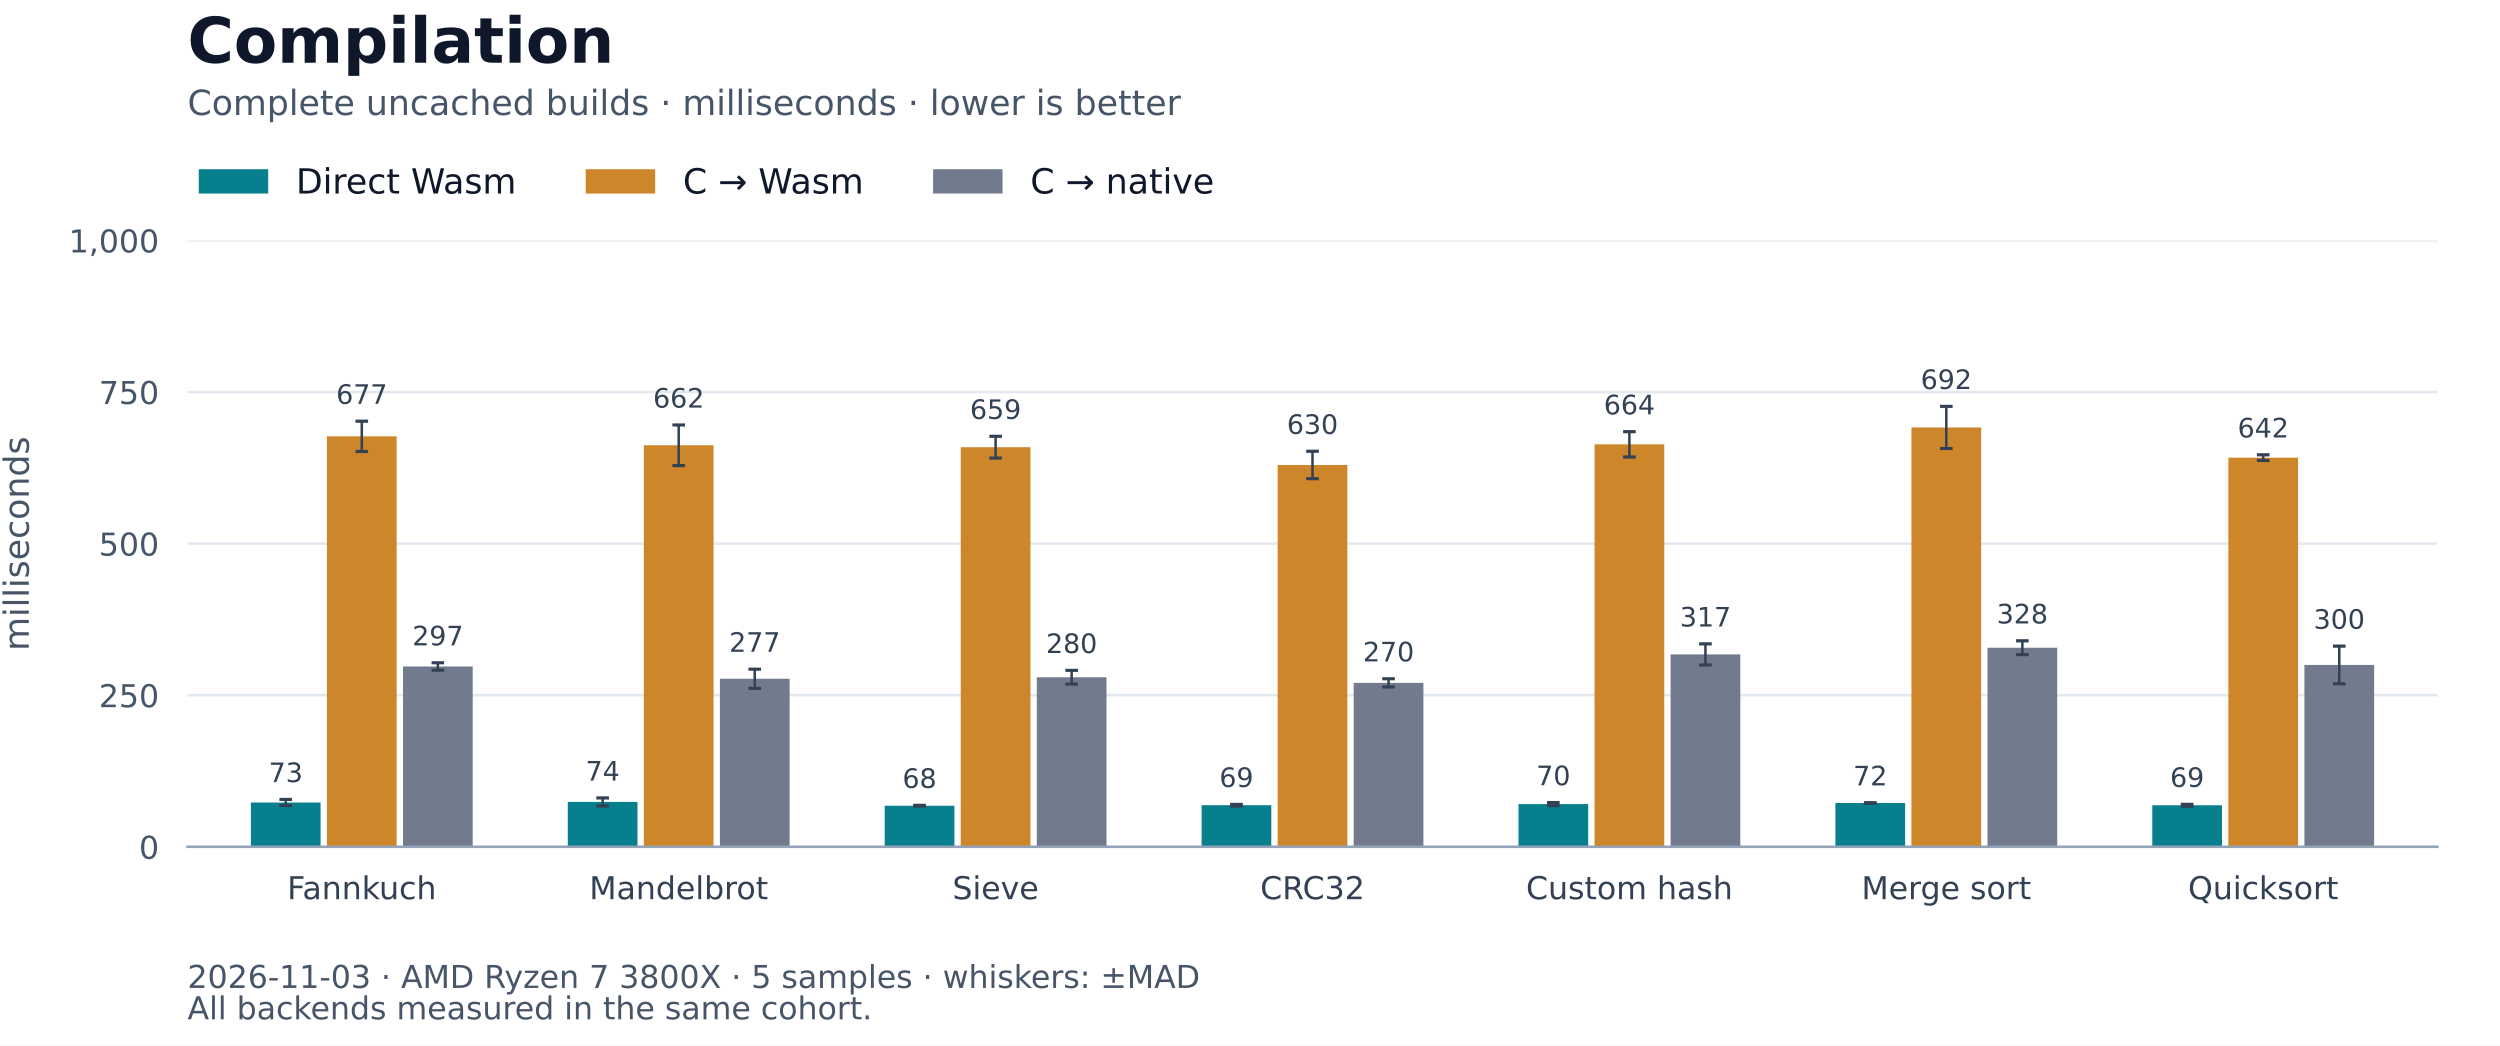
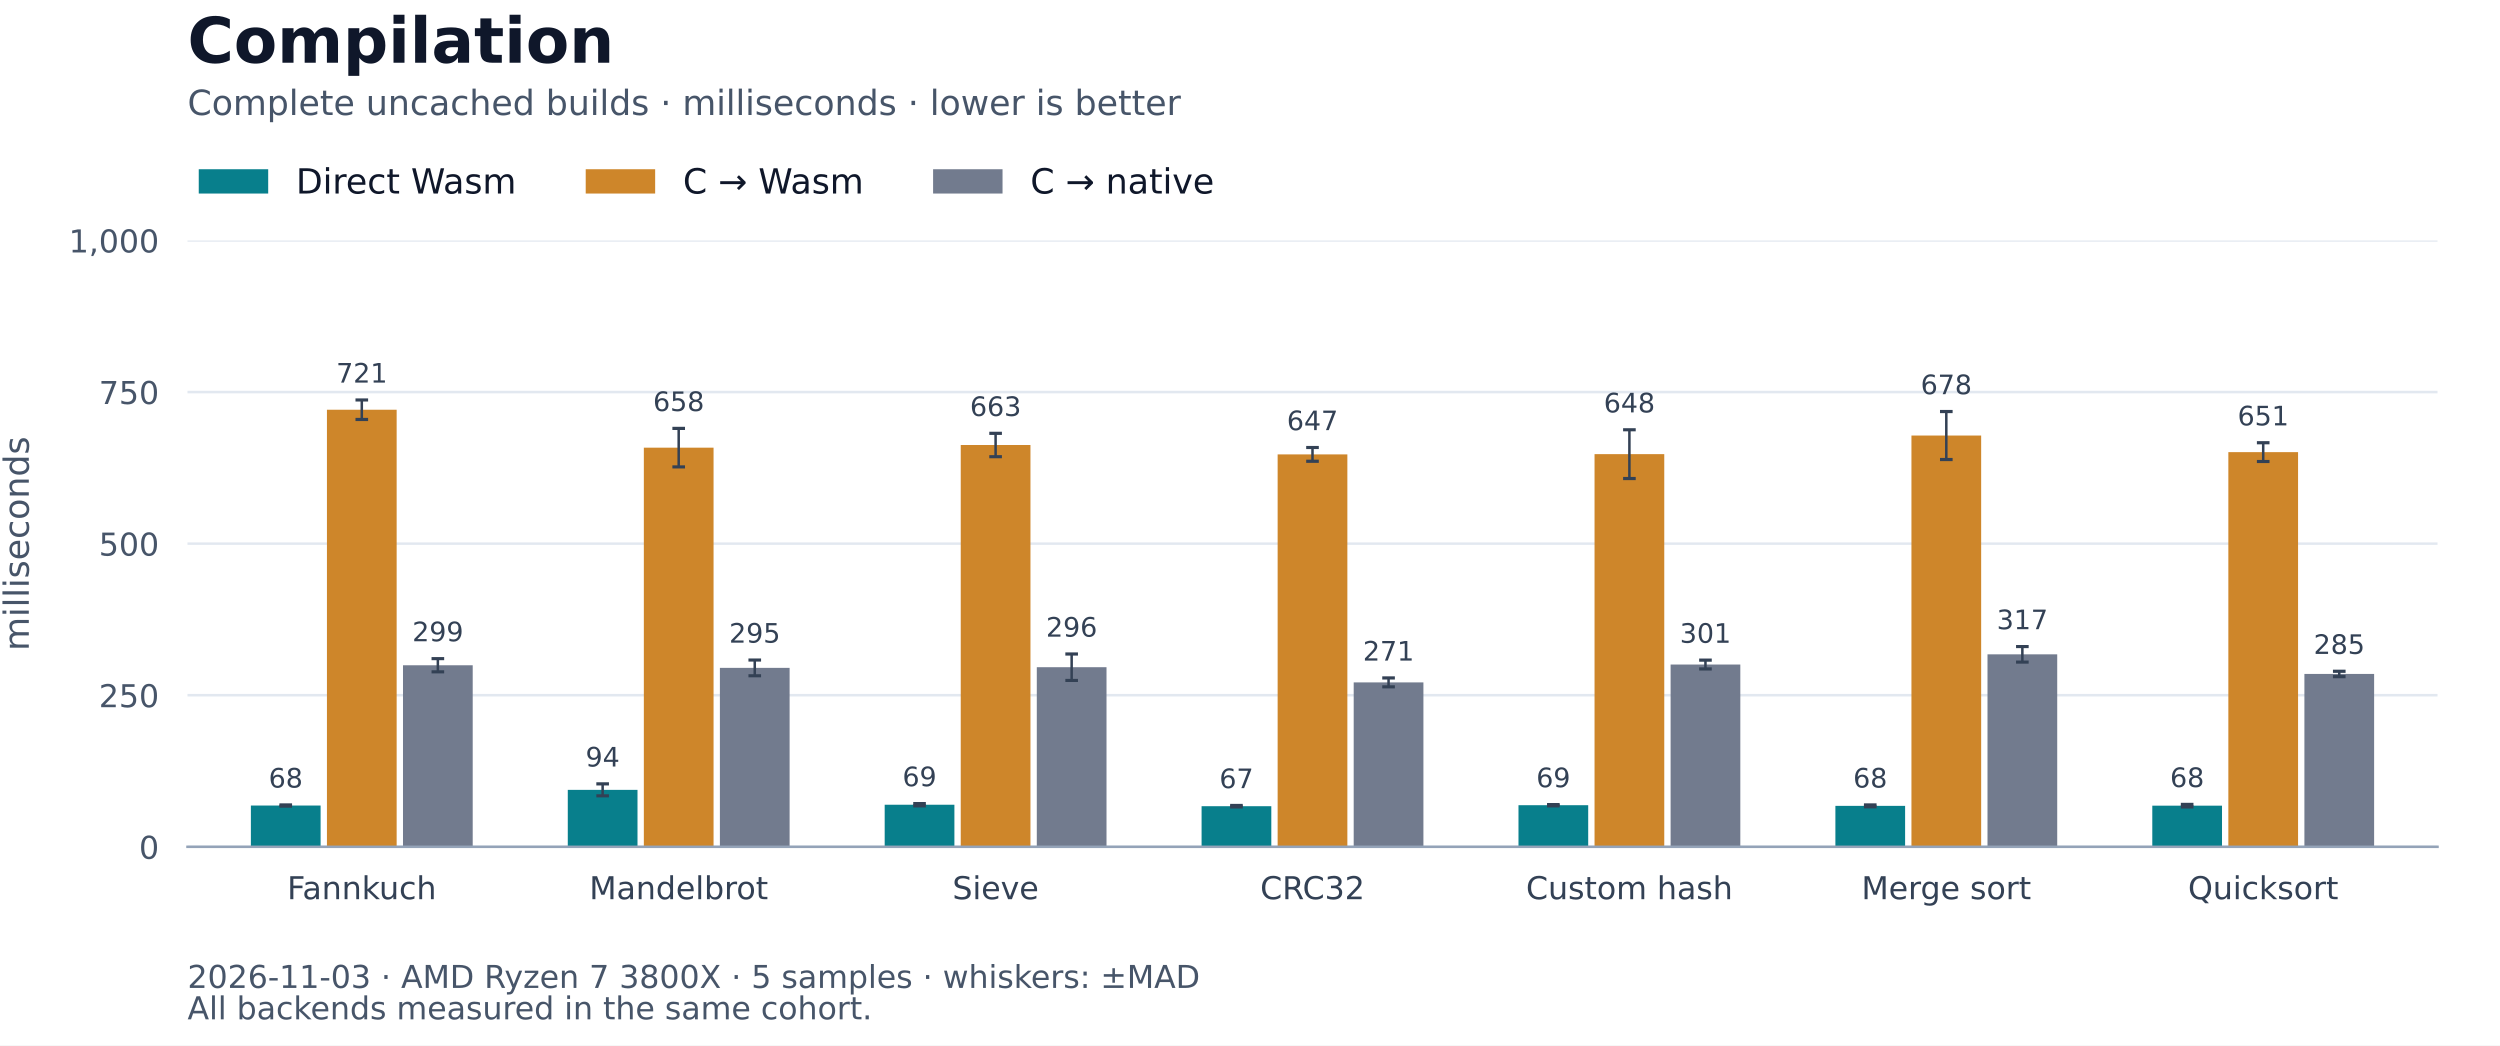
<svg xmlns="http://www.w3.org/2000/svg" xmlns:xlink="http://www.w3.org/1999/xlink" width="792pt" height="331.2pt" viewBox="0 0 792 331.2" version="1.1">
  <defs>
    <style type="text/css">*{stroke-linejoin: round; stroke-linecap: butt}</style>
  </defs>
  <g id="figure_1">
    <g id="patch_1">
      <path d="M 0 331.2 L 792 331.2 L 792 0 L 0 0 z " style="fill: #ffffff" />
    </g>
    <g id="axes_1">
      <g id="patch_2">
        <path d="M 59.4 268.272 L 772.2 268.272 L 772.2 76.176 L 59.4 76.176 z " style="fill: #ffffff" />
      </g>
      <g id="matplotlib.axis_1">
        <g id="xtick_1">
          <g id="line2d_1" />
          <g id="text_1">
            <text style="font-size: 10px; font-family: 'DejaVu Sans'; text-anchor: middle; fill: #334155" x="114.617" y="284.87" transform="rotate(-0 114.6169 284.8704)">Fannkuch</text>
          </g>
        </g>
        <g id="xtick_2">
          <g id="line2d_2" />
          <g id="text_2">
            <text style="font-size: 10px; font-family: 'DejaVu Sans'; text-anchor: middle; fill: #334155" x="215.011" y="284.87" transform="rotate(-0 215.0113 284.8704)">Mandelbrot</text>
          </g>
        </g>
        <g id="xtick_3">
          <g id="line2d_3" />
          <g id="text_3">
            <text style="font-size: 10px; font-family: 'DejaVu Sans'; text-anchor: middle; fill: #334155" x="315.406" y="284.87" transform="rotate(-0 315.4056 284.8704)">Sieve</text>
          </g>
        </g>
        <g id="xtick_4">
          <g id="line2d_4" />
          <g id="text_4">
            <text style="font-size: 10px; font-family: 'DejaVu Sans'; text-anchor: middle; fill: #334155" x="415.8" y="284.87" transform="rotate(-0 415.8 284.8697)">CRC32</text>
          </g>
        </g>
        <g id="xtick_5">
          <g id="line2d_5" />
          <g id="text_5">
            <text style="font-size: 10px; font-family: 'DejaVu Sans'; text-anchor: middle; fill: #334155" x="516.194" y="284.87" transform="rotate(-0 516.1944 284.8704)">Custom hash</text>
          </g>
        </g>
        <g id="xtick_6">
          <g id="line2d_6" />
          <g id="text_6">
            <text style="font-size: 10px; font-family: 'DejaVu Sans'; text-anchor: middle; fill: #334155" x="616.589" y="284.87" transform="rotate(-0 616.5887 284.8697)">Merge sort</text>
          </g>
        </g>
        <g id="xtick_7">
          <g id="line2d_7" />
          <g id="text_7">
            <text style="font-size: 10px; font-family: 'DejaVu Sans'; text-anchor: middle; fill: #334155" x="716.983" y="284.87" transform="rotate(-0 716.9831 284.8704)">Quicksort</text>
          </g>
        </g>
      </g>
      <g id="matplotlib.axis_2">
        <g id="ytick_1">
          <g id="line2d_8">
            <path d="M 59.4 268.272 L 772.2 268.272 " clip-path="url(#pcea0d187e5)" style="fill: none; stroke: #e2e8f0; stroke-width: 0.8; stroke-linecap: square" />
          </g>
          <g id="line2d_9" />
          <g id="text_8">
            <text style="font-size: 10px; font-family: 'DejaVu Sans'; text-anchor: end; fill: #475569" x="50.4" y="272.071" transform="rotate(-0 50.4 272.0708)">0</text>
          </g>
        </g>
        <g id="ytick_2">
          <g id="line2d_10">
            <path d="M 59.4 220.248 L 772.2 220.248 " clip-path="url(#pcea0d187e5)" style="fill: none; stroke: #e2e8f0; stroke-width: 0.8; stroke-linecap: square" />
          </g>
          <g id="line2d_11" />
          <g id="text_9">
            <text style="font-size: 10px; font-family: 'DejaVu Sans'; text-anchor: end; fill: #475569" x="50.4" y="224.047" transform="rotate(-0 50.4 224.0468)">250</text>
          </g>
        </g>
        <g id="ytick_3">
          <g id="line2d_12">
            <path d="M 59.4 172.224 L 772.2 172.224 " clip-path="url(#pcea0d187e5)" style="fill: none; stroke: #e2e8f0; stroke-width: 0.8; stroke-linecap: square" />
          </g>
          <g id="line2d_13" />
          <g id="text_10">
            <text style="font-size: 10px; font-family: 'DejaVu Sans'; text-anchor: end; fill: #475569" x="50.4" y="176.023" transform="rotate(-0 50.4 176.0228)">500</text>
          </g>
        </g>
        <g id="ytick_4">
          <g id="line2d_14">
            <path d="M 59.4 124.2 L 772.2 124.2 " clip-path="url(#pcea0d187e5)" style="fill: none; stroke: #e2e8f0; stroke-width: 0.8; stroke-linecap: square" />
          </g>
          <g id="line2d_15" />
          <g id="text_11">
            <text style="font-size: 10px; font-family: 'DejaVu Sans'; text-anchor: end; fill: #475569" x="50.4" y="127.999" transform="rotate(-0 50.4 127.9988)">750</text>
          </g>
        </g>
        <g id="ytick_5">
          <g id="line2d_16">
            <path d="M 59.4 76.176 L 772.2 76.176 " clip-path="url(#pcea0d187e5)" style="fill: none; stroke: #e2e8f0; stroke-width: 0.8; stroke-linecap: square" />
          </g>
          <g id="line2d_17" />
          <g id="text_12">
            <text style="font-size: 10px; font-family: 'DejaVu Sans'; text-anchor: end; fill: #475569" x="50.4" y="79.975" transform="rotate(-0 50.4 79.97483)">1,000</text>
          </g>
        </g>
        <g id="text_13">
          <text style="font-size: 11px; font-family: 'DejaVu Sans'; text-anchor: middle; fill: #475569" x="9.129" y="172.224" transform="rotate(-90 9.129297 172.224)">milliseconds</text>
        </g>
      </g>
      <g id="patch_3">
-         <path d="M 79.479 268.272 L 101.566 268.272 L 101.566 254.237 L 79.479 254.237 z " clip-path="url(#pcea0d187e5)" style="fill: #087f8c" />
+         <path d="M 79.479 268.272 L 101.566 268.272 L 101.566 255.195 L 79.479 255.195 z " clip-path="url(#pcea0d187e5)" style="fill: #087f8c" />
      </g>
      <g id="patch_4">
-         <path d="M 179.873 268.272 L 201.96 268.272 L 201.96 254.063 L 179.873 254.063 z " clip-path="url(#pcea0d187e5)" style="fill: #087f8c" />
+         <path d="M 179.873 268.272 L 201.96 268.272 L 201.96 250.226 L 179.873 250.226 z " clip-path="url(#pcea0d187e5)" style="fill: #087f8c" />
      </g>
      <g id="patch_5">
-         <path d="M 280.268 268.272 L 302.354 268.272 L 302.354 255.249 L 280.268 255.249 z " clip-path="url(#pcea0d187e5)" style="fill: #087f8c" />
+         <path d="M 280.268 268.272 L 302.354 268.272 L 302.354 254.937 L 280.268 254.937 z " clip-path="url(#pcea0d187e5)" style="fill: #087f8c" />
      </g>
      <g id="patch_6">
-         <path d="M 380.662 268.272 L 402.749 268.272 L 402.749 255.091 L 380.662 255.091 z " clip-path="url(#pcea0d187e5)" style="fill: #087f8c" />
+         <path d="M 380.662 268.272 L 402.749 268.272 L 402.749 255.403 L 380.662 255.403 z " clip-path="url(#pcea0d187e5)" style="fill: #087f8c" />
      </g>
      <g id="patch_7">
-         <path d="M 481.056 268.272 L 503.143 268.272 L 503.143 254.734 L 481.056 254.734 z " clip-path="url(#pcea0d187e5)" style="fill: #087f8c" />
+         <path d="M 481.056 268.272 L 503.143 268.272 L 503.143 255.091 L 481.056 255.091 z " clip-path="url(#pcea0d187e5)" style="fill: #087f8c" />
      </g>
      <g id="patch_8">
-         <path d="M 581.451 268.272 L 603.537 268.272 L 603.537 254.393 L 581.451 254.393 z " clip-path="url(#pcea0d187e5)" style="fill: #087f8c" />
+         <path d="M 581.451 268.272 L 603.537 268.272 L 603.537 255.297 L 581.451 255.297 z " clip-path="url(#pcea0d187e5)" style="fill: #087f8c" />
      </g>
      <g id="patch_9">
-         <path d="M 681.845 268.272 L 703.932 268.272 L 703.932 255.11 L 681.845 255.11 z " clip-path="url(#pcea0d187e5)" style="fill: #087f8c" />
+         <path d="M 681.845 268.272 L 703.932 268.272 L 703.932 255.236 L 681.845 255.236 z " clip-path="url(#pcea0d187e5)" style="fill: #087f8c" />
      </g>
      <g id="patch_10">
-         <path d="M 103.574 268.272 L 125.66 268.272 L 125.66 138.233 L 103.574 138.233 z " clip-path="url(#pcea0d187e5)" style="fill: #ce862a" />
+         <path d="M 103.574 268.272 L 125.66 268.272 L 125.66 129.795 L 103.574 129.795 z " clip-path="url(#pcea0d187e5)" style="fill: #ce862a" />
      </g>
      <g id="patch_11">
-         <path d="M 203.968 268.272 L 226.055 268.272 L 226.055 141.067 L 203.968 141.067 z " clip-path="url(#pcea0d187e5)" style="fill: #ce862a" />
+         <path d="M 203.968 268.272 L 226.055 268.272 L 226.055 141.812 L 203.968 141.812 z " clip-path="url(#pcea0d187e5)" style="fill: #ce862a" />
      </g>
      <g id="patch_12">
-         <path d="M 304.362 268.272 L 326.449 268.272 L 326.449 141.679 L 304.362 141.679 z " clip-path="url(#pcea0d187e5)" style="fill: #ce862a" />
+         <path d="M 304.362 268.272 L 326.449 268.272 L 326.449 140.981 L 304.362 140.981 z " clip-path="url(#pcea0d187e5)" style="fill: #ce862a" />
      </g>
      <g id="patch_13">
-         <path d="M 404.757 268.272 L 426.843 268.272 L 426.843 147.303 L 404.757 147.303 z " clip-path="url(#pcea0d187e5)" style="fill: #ce862a" />
+         <path d="M 404.757 268.272 L 426.843 268.272 L 426.843 143.951 L 404.757 143.951 z " clip-path="url(#pcea0d187e5)" style="fill: #ce862a" />
      </g>
      <g id="patch_14">
-         <path d="M 505.151 268.272 L 527.238 268.272 L 527.238 140.767 L 505.151 140.767 z " clip-path="url(#pcea0d187e5)" style="fill: #ce862a" />
+         <path d="M 505.151 268.272 L 527.238 268.272 L 527.238 143.876 L 505.151 143.876 z " clip-path="url(#pcea0d187e5)" style="fill: #ce862a" />
      </g>
      <g id="patch_15">
-         <path d="M 605.545 268.272 L 627.632 268.272 L 627.632 135.413 L 605.545 135.413 z " clip-path="url(#pcea0d187e5)" style="fill: #ce862a" />
+         <path d="M 605.545 268.272 L 627.632 268.272 L 627.632 137.976 L 605.545 137.976 z " clip-path="url(#pcea0d187e5)" style="fill: #ce862a" />
      </g>
      <g id="patch_16">
-         <path d="M 705.94 268.272 L 728.026 268.272 L 728.026 144.979 L 705.94 144.979 z " clip-path="url(#pcea0d187e5)" style="fill: #ce862a" />
+         <path d="M 705.94 268.272 L 728.026 268.272 L 728.026 143.231 L 705.94 143.231 z " clip-path="url(#pcea0d187e5)" style="fill: #ce862a" />
      </g>
      <g id="patch_17">
-         <path d="M 127.668 268.272 L 149.755 268.272 L 149.755 211.133 L 127.668 211.133 z " clip-path="url(#pcea0d187e5)" style="fill: #727b8e" />
+         <path d="M 127.668 268.272 L 149.755 268.272 L 149.755 210.747 L 127.668 210.747 z " clip-path="url(#pcea0d187e5)" style="fill: #727b8e" />
      </g>
      <g id="patch_18">
-         <path d="M 228.063 268.272 L 250.149 268.272 L 250.149 215.033 L 228.063 215.033 z " clip-path="url(#pcea0d187e5)" style="fill: #727b8e" />
+         <path d="M 228.063 268.272 L 250.149 268.272 L 250.149 211.589 L 228.063 211.589 z " clip-path="url(#pcea0d187e5)" style="fill: #727b8e" />
      </g>
      <g id="patch_19">
-         <path d="M 328.457 268.272 L 350.544 268.272 L 350.544 214.549 L 328.457 214.549 z " clip-path="url(#pcea0d187e5)" style="fill: #727b8e" />
+         <path d="M 328.457 268.272 L 350.544 268.272 L 350.544 211.374 L 328.457 211.374 z " clip-path="url(#pcea0d187e5)" style="fill: #727b8e" />
      </g>
      <g id="patch_20">
-         <path d="M 428.851 268.272 L 450.938 268.272 L 450.938 216.329 L 428.851 216.329 z " clip-path="url(#pcea0d187e5)" style="fill: #727b8e" />
+         <path d="M 428.851 268.272 L 450.938 268.272 L 450.938 216.175 L 428.851 216.175 z " clip-path="url(#pcea0d187e5)" style="fill: #727b8e" />
      </g>
      <g id="patch_21">
-         <path d="M 529.246 268.272 L 551.332 268.272 L 551.332 207.317 L 529.246 207.317 z " clip-path="url(#pcea0d187e5)" style="fill: #727b8e" />
+         <path d="M 529.246 268.272 L 551.332 268.272 L 551.332 210.524 L 529.246 210.524 z " clip-path="url(#pcea0d187e5)" style="fill: #727b8e" />
      </g>
      <g id="patch_22">
-         <path d="M 629.64 268.272 L 651.727 268.272 L 651.727 205.195 L 629.64 205.195 z " clip-path="url(#pcea0d187e5)" style="fill: #727b8e" />
+         <path d="M 629.64 268.272 L 651.727 268.272 L 651.727 207.293 L 629.64 207.293 z " clip-path="url(#pcea0d187e5)" style="fill: #727b8e" />
      </g>
      <g id="patch_23">
-         <path d="M 730.034 268.272 L 752.121 268.272 L 752.121 210.659 L 730.034 210.659 z " clip-path="url(#pcea0d187e5)" style="fill: #727b8e" />
+         <path d="M 730.034 268.272 L 752.121 268.272 L 752.121 213.511 L 730.034 213.511 z " clip-path="url(#pcea0d187e5)" style="fill: #727b8e" />
      </g>
      <g id="LineCollection_1">
-         <path d="M 90.522 255.207 L 90.522 253.267 " clip-path="url(#pcea0d187e5)" style="fill: none; stroke: #334155; stroke-width: 0.8" />
-         <path d="M 190.917 255.344 L 190.917 252.783 " clip-path="url(#pcea0d187e5)" style="fill: none; stroke: #334155; stroke-width: 0.8" />
-         <path d="M 291.311 255.385 L 291.311 255.114 " clip-path="url(#pcea0d187e5)" style="fill: none; stroke: #334155; stroke-width: 0.8" />
-         <path d="M 391.705 255.361 L 391.705 254.821 " clip-path="url(#pcea0d187e5)" style="fill: none; stroke: #334155; stroke-width: 0.8" />
-         <path d="M 492.1 255.22 L 492.1 254.249 " clip-path="url(#pcea0d187e5)" style="fill: none; stroke: #334155; stroke-width: 0.8" />
-         <path d="M 592.494 254.478 L 592.494 254.308 " clip-path="url(#pcea0d187e5)" style="fill: none; stroke: #334155; stroke-width: 0.8" />
-         <path d="M 692.888 255.422 L 692.888 254.798 " clip-path="url(#pcea0d187e5)" style="fill: none; stroke: #334155; stroke-width: 0.8" />
+         <path d="M 90.522 255.392 L 90.522 254.998 " clip-path="url(#pcea0d187e5)" style="fill: none; stroke: #334155; stroke-width: 0.8" />
+         <path d="M 190.917 252.119 L 190.917 248.332 " clip-path="url(#pcea0d187e5)" style="fill: none; stroke: #334155; stroke-width: 0.8" />
+         <path d="M 291.311 255.307 L 291.311 254.568 " clip-path="url(#pcea0d187e5)" style="fill: none; stroke: #334155; stroke-width: 0.8" />
+         <path d="M 391.705 255.634 L 391.705 255.172 " clip-path="url(#pcea0d187e5)" style="fill: none; stroke: #334155; stroke-width: 0.8" />
+         <path d="M 492.1 255.296 L 492.1 254.886 " clip-path="url(#pcea0d187e5)" style="fill: none; stroke: #334155; stroke-width: 0.8" />
+         <path d="M 592.494 255.603 L 592.494 254.992 " clip-path="url(#pcea0d187e5)" style="fill: none; stroke: #334155; stroke-width: 0.8" />
+         <path d="M 692.888 255.639 L 692.888 254.834 " clip-path="url(#pcea0d187e5)" style="fill: none; stroke: #334155; stroke-width: 0.8" />
      </g>
      <g id="line2d_18">
        <defs>
          <path id="m9f9b9ee627" d="M 2 0 L -2 -0 " style="stroke: #334155" />
        </defs>
        <g clip-path="url(#pcea0d187e5)">
-           <use xlink:href="#m9f9b9ee627" x="90.522" y="255.207" style="fill: #1f77b4; stroke: #334155" />
-           <use xlink:href="#m9f9b9ee627" x="190.917" y="255.344" style="fill: #1f77b4; stroke: #334155" />
-           <use xlink:href="#m9f9b9ee627" x="291.311" y="255.385" style="fill: #1f77b4; stroke: #334155" />
-           <use xlink:href="#m9f9b9ee627" x="391.705" y="255.361" style="fill: #1f77b4; stroke: #334155" />
-           <use xlink:href="#m9f9b9ee627" x="492.1" y="255.22" style="fill: #1f77b4; stroke: #334155" />
-           <use xlink:href="#m9f9b9ee627" x="592.494" y="254.478" style="fill: #1f77b4; stroke: #334155" />
-           <use xlink:href="#m9f9b9ee627" x="692.888" y="255.422" style="fill: #1f77b4; stroke: #334155" />
+           <use xlink:href="#m9f9b9ee627" x="90.522" y="255.392" style="fill: #1f77b4; stroke: #334155" />
+           <use xlink:href="#m9f9b9ee627" x="190.917" y="252.119" style="fill: #1f77b4; stroke: #334155" />
+           <use xlink:href="#m9f9b9ee627" x="291.311" y="255.307" style="fill: #1f77b4; stroke: #334155" />
+           <use xlink:href="#m9f9b9ee627" x="391.705" y="255.634" style="fill: #1f77b4; stroke: #334155" />
+           <use xlink:href="#m9f9b9ee627" x="492.1" y="255.296" style="fill: #1f77b4; stroke: #334155" />
+           <use xlink:href="#m9f9b9ee627" x="592.494" y="255.603" style="fill: #1f77b4; stroke: #334155" />
+           <use xlink:href="#m9f9b9ee627" x="692.888" y="255.639" style="fill: #1f77b4; stroke: #334155" />
        </g>
      </g>
      <g id="line2d_19">
        <g clip-path="url(#pcea0d187e5)">
-           <use xlink:href="#m9f9b9ee627" x="90.522" y="253.267" style="fill: #1f77b4; stroke: #334155" />
-           <use xlink:href="#m9f9b9ee627" x="190.917" y="252.783" style="fill: #1f77b4; stroke: #334155" />
-           <use xlink:href="#m9f9b9ee627" x="291.311" y="255.114" style="fill: #1f77b4; stroke: #334155" />
-           <use xlink:href="#m9f9b9ee627" x="391.705" y="254.821" style="fill: #1f77b4; stroke: #334155" />
-           <use xlink:href="#m9f9b9ee627" x="492.1" y="254.249" style="fill: #1f77b4; stroke: #334155" />
-           <use xlink:href="#m9f9b9ee627" x="592.494" y="254.308" style="fill: #1f77b4; stroke: #334155" />
-           <use xlink:href="#m9f9b9ee627" x="692.888" y="254.798" style="fill: #1f77b4; stroke: #334155" />
+           <use xlink:href="#m9f9b9ee627" x="90.522" y="254.998" style="fill: #1f77b4; stroke: #334155" />
+           <use xlink:href="#m9f9b9ee627" x="190.917" y="248.332" style="fill: #1f77b4; stroke: #334155" />
+           <use xlink:href="#m9f9b9ee627" x="291.311" y="254.568" style="fill: #1f77b4; stroke: #334155" />
+           <use xlink:href="#m9f9b9ee627" x="391.705" y="255.172" style="fill: #1f77b4; stroke: #334155" />
+           <use xlink:href="#m9f9b9ee627" x="492.1" y="254.886" style="fill: #1f77b4; stroke: #334155" />
+           <use xlink:href="#m9f9b9ee627" x="592.494" y="254.992" style="fill: #1f77b4; stroke: #334155" />
+           <use xlink:href="#m9f9b9ee627" x="692.888" y="254.834" style="fill: #1f77b4; stroke: #334155" />
        </g>
      </g>
      <g id="LineCollection_2">
-         <path d="M 114.617 143.025 L 114.617 133.44 " clip-path="url(#pcea0d187e5)" style="fill: none; stroke: #334155; stroke-width: 0.8" />
-         <path d="M 215.011 147.505 L 215.011 134.629 " clip-path="url(#pcea0d187e5)" style="fill: none; stroke: #334155; stroke-width: 0.8" />
-         <path d="M 315.406 145.132 L 315.406 138.225 " clip-path="url(#pcea0d187e5)" style="fill: none; stroke: #334155; stroke-width: 0.8" />
-         <path d="M 415.8 151.645 L 415.8 142.962 " clip-path="url(#pcea0d187e5)" style="fill: none; stroke: #334155; stroke-width: 0.8" />
-         <path d="M 516.194 144.778 L 516.194 136.755 " clip-path="url(#pcea0d187e5)" style="fill: none; stroke: #334155; stroke-width: 0.8" />
-         <path d="M 616.589 142.083 L 616.589 128.743 " clip-path="url(#pcea0d187e5)" style="fill: none; stroke: #334155; stroke-width: 0.8" />
-         <path d="M 716.983 145.878 L 716.983 144.081 " clip-path="url(#pcea0d187e5)" style="fill: none; stroke: #334155; stroke-width: 0.8" />
+         <path d="M 114.617 132.884 L 114.617 126.705 " clip-path="url(#pcea0d187e5)" style="fill: none; stroke: #334155; stroke-width: 0.8" />
+         <path d="M 215.011 147.908 L 215.011 135.716 " clip-path="url(#pcea0d187e5)" style="fill: none; stroke: #334155; stroke-width: 0.8" />
+         <path d="M 315.406 144.679 L 315.406 137.282 " clip-path="url(#pcea0d187e5)" style="fill: none; stroke: #334155; stroke-width: 0.8" />
+         <path d="M 415.8 146.128 L 415.8 141.773 " clip-path="url(#pcea0d187e5)" style="fill: none; stroke: #334155; stroke-width: 0.8" />
+         <path d="M 516.194 151.603 L 516.194 136.149 " clip-path="url(#pcea0d187e5)" style="fill: none; stroke: #334155; stroke-width: 0.8" />
+         <path d="M 616.589 145.579 L 616.589 130.373 " clip-path="url(#pcea0d187e5)" style="fill: none; stroke: #334155; stroke-width: 0.8" />
+         <path d="M 716.983 146.204 L 716.983 140.257 " clip-path="url(#pcea0d187e5)" style="fill: none; stroke: #334155; stroke-width: 0.8" />
      </g>
      <g id="line2d_20">
        <g clip-path="url(#pcea0d187e5)">
-           <use xlink:href="#m9f9b9ee627" x="114.617" y="143.025" style="fill: #1f77b4; stroke: #334155" />
-           <use xlink:href="#m9f9b9ee627" x="215.011" y="147.505" style="fill: #1f77b4; stroke: #334155" />
-           <use xlink:href="#m9f9b9ee627" x="315.406" y="145.132" style="fill: #1f77b4; stroke: #334155" />
-           <use xlink:href="#m9f9b9ee627" x="415.8" y="151.645" style="fill: #1f77b4; stroke: #334155" />
-           <use xlink:href="#m9f9b9ee627" x="516.194" y="144.778" style="fill: #1f77b4; stroke: #334155" />
-           <use xlink:href="#m9f9b9ee627" x="616.589" y="142.083" style="fill: #1f77b4; stroke: #334155" />
-           <use xlink:href="#m9f9b9ee627" x="716.983" y="145.878" style="fill: #1f77b4; stroke: #334155" />
+           <use xlink:href="#m9f9b9ee627" x="114.617" y="132.884" style="fill: #1f77b4; stroke: #334155" />
+           <use xlink:href="#m9f9b9ee627" x="215.011" y="147.908" style="fill: #1f77b4; stroke: #334155" />
+           <use xlink:href="#m9f9b9ee627" x="315.406" y="144.679" style="fill: #1f77b4; stroke: #334155" />
+           <use xlink:href="#m9f9b9ee627" x="415.8" y="146.128" style="fill: #1f77b4; stroke: #334155" />
+           <use xlink:href="#m9f9b9ee627" x="516.194" y="151.603" style="fill: #1f77b4; stroke: #334155" />
+           <use xlink:href="#m9f9b9ee627" x="616.589" y="145.579" style="fill: #1f77b4; stroke: #334155" />
+           <use xlink:href="#m9f9b9ee627" x="716.983" y="146.204" style="fill: #1f77b4; stroke: #334155" />
        </g>
      </g>
      <g id="line2d_21">
        <g clip-path="url(#pcea0d187e5)">
-           <use xlink:href="#m9f9b9ee627" x="114.617" y="133.44" style="fill: #1f77b4; stroke: #334155" />
-           <use xlink:href="#m9f9b9ee627" x="215.011" y="134.629" style="fill: #1f77b4; stroke: #334155" />
-           <use xlink:href="#m9f9b9ee627" x="315.406" y="138.225" style="fill: #1f77b4; stroke: #334155" />
-           <use xlink:href="#m9f9b9ee627" x="415.8" y="142.962" style="fill: #1f77b4; stroke: #334155" />
-           <use xlink:href="#m9f9b9ee627" x="516.194" y="136.755" style="fill: #1f77b4; stroke: #334155" />
-           <use xlink:href="#m9f9b9ee627" x="616.589" y="128.743" style="fill: #1f77b4; stroke: #334155" />
-           <use xlink:href="#m9f9b9ee627" x="716.983" y="144.081" style="fill: #1f77b4; stroke: #334155" />
+           <use xlink:href="#m9f9b9ee627" x="114.617" y="126.705" style="fill: #1f77b4; stroke: #334155" />
+           <use xlink:href="#m9f9b9ee627" x="215.011" y="135.716" style="fill: #1f77b4; stroke: #334155" />
+           <use xlink:href="#m9f9b9ee627" x="315.406" y="137.282" style="fill: #1f77b4; stroke: #334155" />
+           <use xlink:href="#m9f9b9ee627" x="415.8" y="141.773" style="fill: #1f77b4; stroke: #334155" />
+           <use xlink:href="#m9f9b9ee627" x="516.194" y="136.149" style="fill: #1f77b4; stroke: #334155" />
+           <use xlink:href="#m9f9b9ee627" x="616.589" y="130.373" style="fill: #1f77b4; stroke: #334155" />
+           <use xlink:href="#m9f9b9ee627" x="716.983" y="140.257" style="fill: #1f77b4; stroke: #334155" />
        </g>
      </g>
      <g id="LineCollection_3">
-         <path d="M 138.712 212.308 L 138.712 209.958 " clip-path="url(#pcea0d187e5)" style="fill: none; stroke: #334155; stroke-width: 0.8" />
-         <path d="M 239.106 218.073 L 239.106 211.993 " clip-path="url(#pcea0d187e5)" style="fill: none; stroke: #334155; stroke-width: 0.8" />
-         <path d="M 339.5 216.719 L 339.5 212.379 " clip-path="url(#pcea0d187e5)" style="fill: none; stroke: #334155; stroke-width: 0.8" />
-         <path d="M 439.895 217.629 L 439.895 215.028 " clip-path="url(#pcea0d187e5)" style="fill: none; stroke: #334155; stroke-width: 0.8" />
-         <path d="M 540.289 210.659 L 540.289 203.974 " clip-path="url(#pcea0d187e5)" style="fill: none; stroke: #334155; stroke-width: 0.8" />
-         <path d="M 640.683 207.389 L 640.683 203.002 " clip-path="url(#pcea0d187e5)" style="fill: none; stroke: #334155; stroke-width: 0.8" />
-         <path d="M 741.078 216.627 L 741.078 204.692 " clip-path="url(#pcea0d187e5)" style="fill: none; stroke: #334155; stroke-width: 0.8" />
+         <path d="M 138.712 212.84 L 138.712 208.653 " clip-path="url(#pcea0d187e5)" style="fill: none; stroke: #334155; stroke-width: 0.8" />
+         <path d="M 239.106 214.086 L 239.106 209.092 " clip-path="url(#pcea0d187e5)" style="fill: none; stroke: #334155; stroke-width: 0.8" />
+         <path d="M 339.5 215.56 L 339.5 207.188 " clip-path="url(#pcea0d187e5)" style="fill: none; stroke: #334155; stroke-width: 0.8" />
+         <path d="M 439.895 217.582 L 439.895 214.768 " clip-path="url(#pcea0d187e5)" style="fill: none; stroke: #334155; stroke-width: 0.8" />
+         <path d="M 540.289 211.914 L 540.289 209.133 " clip-path="url(#pcea0d187e5)" style="fill: none; stroke: #334155; stroke-width: 0.8" />
+         <path d="M 640.683 209.753 L 640.683 204.833 " clip-path="url(#pcea0d187e5)" style="fill: none; stroke: #334155; stroke-width: 0.8" />
+         <path d="M 741.078 214.367 L 741.078 212.655 " clip-path="url(#pcea0d187e5)" style="fill: none; stroke: #334155; stroke-width: 0.8" />
      </g>
      <g id="line2d_22">
        <g clip-path="url(#pcea0d187e5)">
-           <use xlink:href="#m9f9b9ee627" x="138.712" y="212.308" style="fill: #1f77b4; stroke: #334155" />
-           <use xlink:href="#m9f9b9ee627" x="239.106" y="218.073" style="fill: #1f77b4; stroke: #334155" />
-           <use xlink:href="#m9f9b9ee627" x="339.5" y="216.719" style="fill: #1f77b4; stroke: #334155" />
-           <use xlink:href="#m9f9b9ee627" x="439.895" y="217.629" style="fill: #1f77b4; stroke: #334155" />
-           <use xlink:href="#m9f9b9ee627" x="540.289" y="210.659" style="fill: #1f77b4; stroke: #334155" />
-           <use xlink:href="#m9f9b9ee627" x="640.683" y="207.389" style="fill: #1f77b4; stroke: #334155" />
-           <use xlink:href="#m9f9b9ee627" x="741.078" y="216.627" style="fill: #1f77b4; stroke: #334155" />
+           <use xlink:href="#m9f9b9ee627" x="138.712" y="212.84" style="fill: #1f77b4; stroke: #334155" />
+           <use xlink:href="#m9f9b9ee627" x="239.106" y="214.086" style="fill: #1f77b4; stroke: #334155" />
+           <use xlink:href="#m9f9b9ee627" x="339.5" y="215.56" style="fill: #1f77b4; stroke: #334155" />
+           <use xlink:href="#m9f9b9ee627" x="439.895" y="217.582" style="fill: #1f77b4; stroke: #334155" />
+           <use xlink:href="#m9f9b9ee627" x="540.289" y="211.914" style="fill: #1f77b4; stroke: #334155" />
+           <use xlink:href="#m9f9b9ee627" x="640.683" y="209.753" style="fill: #1f77b4; stroke: #334155" />
+           <use xlink:href="#m9f9b9ee627" x="741.078" y="214.367" style="fill: #1f77b4; stroke: #334155" />
        </g>
      </g>
      <g id="line2d_23">
        <g clip-path="url(#pcea0d187e5)">
-           <use xlink:href="#m9f9b9ee627" x="138.712" y="209.958" style="fill: #1f77b4; stroke: #334155" />
-           <use xlink:href="#m9f9b9ee627" x="239.106" y="211.993" style="fill: #1f77b4; stroke: #334155" />
-           <use xlink:href="#m9f9b9ee627" x="339.5" y="212.379" style="fill: #1f77b4; stroke: #334155" />
-           <use xlink:href="#m9f9b9ee627" x="439.895" y="215.028" style="fill: #1f77b4; stroke: #334155" />
-           <use xlink:href="#m9f9b9ee627" x="540.289" y="203.974" style="fill: #1f77b4; stroke: #334155" />
-           <use xlink:href="#m9f9b9ee627" x="640.683" y="203.002" style="fill: #1f77b4; stroke: #334155" />
-           <use xlink:href="#m9f9b9ee627" x="741.078" y="204.692" style="fill: #1f77b4; stroke: #334155" />
+           <use xlink:href="#m9f9b9ee627" x="138.712" y="208.653" style="fill: #1f77b4; stroke: #334155" />
+           <use xlink:href="#m9f9b9ee627" x="239.106" y="209.092" style="fill: #1f77b4; stroke: #334155" />
+           <use xlink:href="#m9f9b9ee627" x="339.5" y="207.188" style="fill: #1f77b4; stroke: #334155" />
+           <use xlink:href="#m9f9b9ee627" x="439.895" y="214.768" style="fill: #1f77b4; stroke: #334155" />
+           <use xlink:href="#m9f9b9ee627" x="540.289" y="209.133" style="fill: #1f77b4; stroke: #334155" />
+           <use xlink:href="#m9f9b9ee627" x="640.683" y="204.833" style="fill: #1f77b4; stroke: #334155" />
+           <use xlink:href="#m9f9b9ee627" x="741.078" y="212.655" style="fill: #1f77b4; stroke: #334155" />
        </g>
      </g>
      <g id="patch_24">
        <path d="M 59.4 268.272 L 772.2 268.272 " style="fill: none; stroke: #94a3b8; stroke-width: 0.8; stroke-linejoin: miter; stroke-linecap: square" />
      </g>
      <g id="text_14">
-         <text style="font-size: 8.5px; font-family: 'DejaVu Sans'; text-anchor: middle; fill: #334155" x="90.522" y="247.767" transform="rotate(-0 90.52225 247.7671)">73</text>
+         <text style="font-size: 8.5px; font-family: 'DejaVu Sans'; text-anchor: middle; fill: #334155" x="90.522" y="249.498" transform="rotate(-0 90.52225 249.4983)">68</text>
      </g>
      <g id="text_15">
-         <text style="font-size: 8.5px; font-family: 'DejaVu Sans'; text-anchor: middle; fill: #334155" x="190.917" y="247.283" transform="rotate(-0 190.9166 247.2831)">74</text>
+         <text style="font-size: 8.5px; font-family: 'DejaVu Sans'; text-anchor: middle; fill: #334155" x="190.917" y="242.833" transform="rotate(-0 190.9166 242.8327)">94</text>
      </g>
      <g id="text_16">
-         <text style="font-size: 8.5px; font-family: 'DejaVu Sans'; text-anchor: middle; fill: #334155" x="291.311" y="249.614" transform="rotate(-0 291.311 249.6139)">68</text>
+         <text style="font-size: 8.5px; font-family: 'DejaVu Sans'; text-anchor: middle; fill: #334155" x="291.311" y="249.068" transform="rotate(-0 291.311 249.0682)">69</text>
      </g>
      <g id="text_17">
-         <text style="font-size: 8.5px; font-family: 'DejaVu Sans'; text-anchor: middle; fill: #334155" x="391.705" y="249.321" transform="rotate(-0 391.7054 249.3209)">69</text>
+         <text style="font-size: 8.5px; font-family: 'DejaVu Sans'; text-anchor: middle; fill: #334155" x="391.705" y="249.672" transform="rotate(-0 391.7054 249.6725)">67</text>
      </g>
      <g id="text_18">
-         <text style="font-size: 8.5px; font-family: 'DejaVu Sans'; text-anchor: middle; fill: #334155" x="492.1" y="248.749" transform="rotate(-0 492.0997 248.7492)">70</text>
+         <text style="font-size: 8.5px; font-family: 'DejaVu Sans'; text-anchor: middle; fill: #334155" x="492.1" y="249.387" transform="rotate(-0 492.0997 249.3867)">69</text>
      </g>
      <g id="text_19">
-         <text style="font-size: 8.5px; font-family: 'DejaVu Sans'; text-anchor: middle; fill: #334155" x="592.494" y="248.809" transform="rotate(-0 592.4941 248.8085)">72</text>
+         <text style="font-size: 8.5px; font-family: 'DejaVu Sans'; text-anchor: middle; fill: #334155" x="592.494" y="249.492" transform="rotate(-0 592.4941 249.4922)">68</text>
      </g>
      <g id="text_20">
-         <text style="font-size: 8.5px; font-family: 'DejaVu Sans'; text-anchor: middle; fill: #334155" x="692.888" y="249.298" transform="rotate(-0 692.8885 249.2978)">69</text>
+         <text style="font-size: 8.5px; font-family: 'DejaVu Sans'; text-anchor: middle; fill: #334155" x="692.888" y="249.334" transform="rotate(-0 692.8885 249.3339)">68</text>
      </g>
      <g id="text_21">
-         <text style="font-size: 8.5px; font-family: 'DejaVu Sans'; text-anchor: middle; fill: #334155" x="114.617" y="127.941" transform="rotate(-0 114.6169 127.9407)">677</text>
+         <text style="font-size: 8.5px; font-family: 'DejaVu Sans'; text-anchor: middle; fill: #334155" x="114.617" y="121.205" transform="rotate(-0 114.6169 121.2054)">721</text>
      </g>
      <g id="text_22">
-         <text style="font-size: 8.5px; font-family: 'DejaVu Sans'; text-anchor: middle; fill: #334155" x="215.011" y="129.129" transform="rotate(-0 215.0113 129.1292)">662</text>
+         <text style="font-size: 8.5px; font-family: 'DejaVu Sans'; text-anchor: middle; fill: #334155" x="215.011" y="130.216" transform="rotate(-0 215.0113 130.2162)">658</text>
      </g>
      <g id="text_23">
-         <text style="font-size: 8.5px; font-family: 'DejaVu Sans'; text-anchor: middle; fill: #334155" x="315.406" y="132.725" transform="rotate(-0 315.4056 132.7252)">659</text>
+         <text style="font-size: 8.5px; font-family: 'DejaVu Sans'; text-anchor: middle; fill: #334155" x="315.406" y="131.783" transform="rotate(-0 315.4056 131.7826)">663</text>
      </g>
      <g id="text_24">
-         <text style="font-size: 8.5px; font-family: 'DejaVu Sans'; text-anchor: middle; fill: #334155" x="415.8" y="137.462" transform="rotate(-0 415.8 137.4618)">630</text>
+         <text style="font-size: 8.5px; font-family: 'DejaVu Sans'; text-anchor: middle; fill: #334155" x="415.8" y="136.273" transform="rotate(-0 415.8 136.2733)">647</text>
      </g>
      <g id="text_25">
-         <text style="font-size: 8.5px; font-family: 'DejaVu Sans'; text-anchor: middle; fill: #334155" x="516.194" y="131.255" transform="rotate(-0 516.1944 131.2554)">664</text>
+         <text style="font-size: 8.5px; font-family: 'DejaVu Sans'; text-anchor: middle; fill: #334155" x="516.194" y="130.649" transform="rotate(-0 516.1944 130.6489)">648</text>
      </g>
      <g id="text_26">
-         <text style="font-size: 8.5px; font-family: 'DejaVu Sans'; text-anchor: middle; fill: #334155" x="616.589" y="123.243" transform="rotate(-0 616.5887 123.2433)">692</text>
+         <text style="font-size: 8.5px; font-family: 'DejaVu Sans'; text-anchor: middle; fill: #334155" x="616.589" y="124.873" transform="rotate(-0 616.5887 124.873)">678</text>
      </g>
      <g id="text_27">
-         <text style="font-size: 8.5px; font-family: 'DejaVu Sans'; text-anchor: middle; fill: #334155" x="716.983" y="138.581" transform="rotate(-0 716.9831 138.5808)">642</text>
+         <text style="font-size: 8.5px; font-family: 'DejaVu Sans'; text-anchor: middle; fill: #334155" x="716.983" y="134.758" transform="rotate(-0 716.9831 134.7578)">651</text>
      </g>
      <g id="text_28">
-         <text style="font-size: 8.5px; font-family: 'DejaVu Sans'; text-anchor: middle; fill: #334155" x="138.712" y="204.458" transform="rotate(-0 138.7115 204.4584)">297</text>
+         <text style="font-size: 8.5px; font-family: 'DejaVu Sans'; text-anchor: middle; fill: #334155" x="138.712" y="203.153" transform="rotate(-0 138.7115 203.1535)">299</text>
      </g>
      <g id="text_29">
-         <text style="font-size: 8.5px; font-family: 'DejaVu Sans'; text-anchor: middle; fill: #334155" x="239.106" y="206.493" transform="rotate(-0 239.1059 206.4932)">277</text>
+         <text style="font-size: 8.5px; font-family: 'DejaVu Sans'; text-anchor: middle; fill: #334155" x="239.106" y="203.592" transform="rotate(-0 239.1059 203.5923)">295</text>
      </g>
      <g id="text_30">
-         <text style="font-size: 8.5px; font-family: 'DejaVu Sans'; text-anchor: middle; fill: #334155" x="339.5" y="206.879" transform="rotate(-0 339.5003 206.8789)">280</text>
+         <text style="font-size: 8.5px; font-family: 'DejaVu Sans'; text-anchor: middle; fill: #334155" x="339.5" y="201.689" transform="rotate(-0 339.5003 201.6885)">296</text>
      </g>
      <g id="text_31">
-         <text style="font-size: 8.5px; font-family: 'DejaVu Sans'; text-anchor: middle; fill: #334155" x="439.895" y="209.528" transform="rotate(-0 439.8946 209.5283)">270</text>
+         <text style="font-size: 8.5px; font-family: 'DejaVu Sans'; text-anchor: middle; fill: #334155" x="439.895" y="209.269" transform="rotate(-0 439.8946 209.2685)">271</text>
      </g>
      <g id="text_32">
-         <text style="font-size: 8.5px; font-family: 'DejaVu Sans'; text-anchor: middle; fill: #334155" x="540.289" y="198.475" transform="rotate(-0 540.289 198.4747)">317</text>
+         <text style="font-size: 8.5px; font-family: 'DejaVu Sans'; text-anchor: middle; fill: #334155" x="540.289" y="203.633" transform="rotate(-0 540.289 203.6335)">301</text>
      </g>
      <g id="text_33">
-         <text style="font-size: 8.5px; font-family: 'DejaVu Sans'; text-anchor: middle; fill: #334155" x="640.683" y="197.502" transform="rotate(-0 640.6834 197.5019)">328</text>
+         <text style="font-size: 8.5px; font-family: 'DejaVu Sans'; text-anchor: middle; fill: #334155" x="640.683" y="199.333" transform="rotate(-0 640.6834 199.3331)">317</text>
      </g>
      <g id="text_34">
-         <text style="font-size: 8.5px; font-family: 'DejaVu Sans'; text-anchor: middle; fill: #334155" x="741.078" y="199.193" transform="rotate(-0 741.0777 199.1926)">300</text>
+         <text style="font-size: 8.5px; font-family: 'DejaVu Sans'; text-anchor: middle; fill: #334155" x="741.078" y="207.155" transform="rotate(-0 741.0777 207.1549)">285</text>
      </g>
    </g>
    <g id="text_35">
      <text style="font-weight: 700; font-size: 20px; font-family: 'DejaVu Sans'; text-anchor: start; fill: #0f172a" x="59.4" y="19.872" transform="rotate(-0 59.4 19.872)">Compilation</text>
    </g>
    <g id="text_36">
      <text style="font-size: 11px; font-family: 'DejaVu Sans'; text-anchor: start; fill: #475569" x="59.4" y="36.432" transform="rotate(-0 59.4 36.432)">Complete uncached builds · milliseconds · lower is better</text>
    </g>
    <g id="text_37">
      <text style="font-size: 10px; font-family: 'DejaVu Sans'; text-anchor: start; fill: #475569" x="59.4" y="312.984" transform="rotate(-0 59.4 312.984)">2026-11-03 · AMD Ryzen 7 3800X · 5 samples · whiskers: ±MAD</text>
    </g>
    <g id="text_38">
      <text style="font-size: 10px; font-family: 'DejaVu Sans'; text-anchor: start; fill: #475569" x="59.4" y="322.92" transform="rotate(-0 59.4 322.92)">All backends measured in the same cohort.</text>
    </g>
    <g id="legend_1">
      <g id="patch_25">
        <path d="M 62.964 61.314 L 84.964 61.314 L 84.964 53.614 L 62.964 53.614 z " style="fill: #087f8c" />
      </g>
      <g id="text_39">
        <text style="font-size: 11px; font-family: 'DejaVu Sans'; text-anchor: start; fill: #0f172a" x="93.764" y="61.314" transform="rotate(-0 93.764 61.31428)">Direct Wasm</text>
      </g>
      <g id="patch_26">
        <path d="M 185.554 61.314 L 207.554 61.314 L 207.554 53.614 L 185.554 53.614 z " style="fill: #ce862a" />
      </g>
      <g id="text_40">
        <text style="font-size: 11px; font-family: 'DejaVu Sans'; text-anchor: start; fill: #0f172a" x="216.354" y="61.314" transform="rotate(-0 216.3538 61.31428)">C → Wasm</text>
      </g>
      <g id="patch_27">
        <path d="M 295.604 61.314 L 317.604 61.314 L 317.604 53.614 L 295.604 53.614 z " style="fill: #727b8e" />
      </g>
      <g id="text_41">
        <text style="font-size: 11px; font-family: 'DejaVu Sans'; text-anchor: start; fill: #0f172a" x="326.404" y="61.314" transform="rotate(-0 326.4037 61.31428)">C → native</text>
      </g>
    </g>
  </g>
  <defs>
    <clipPath id="pcea0d187e5">
      <rect x="59.4" y="76.176" width="712.8" height="192.096" />
    </clipPath>
  </defs>
</svg>
